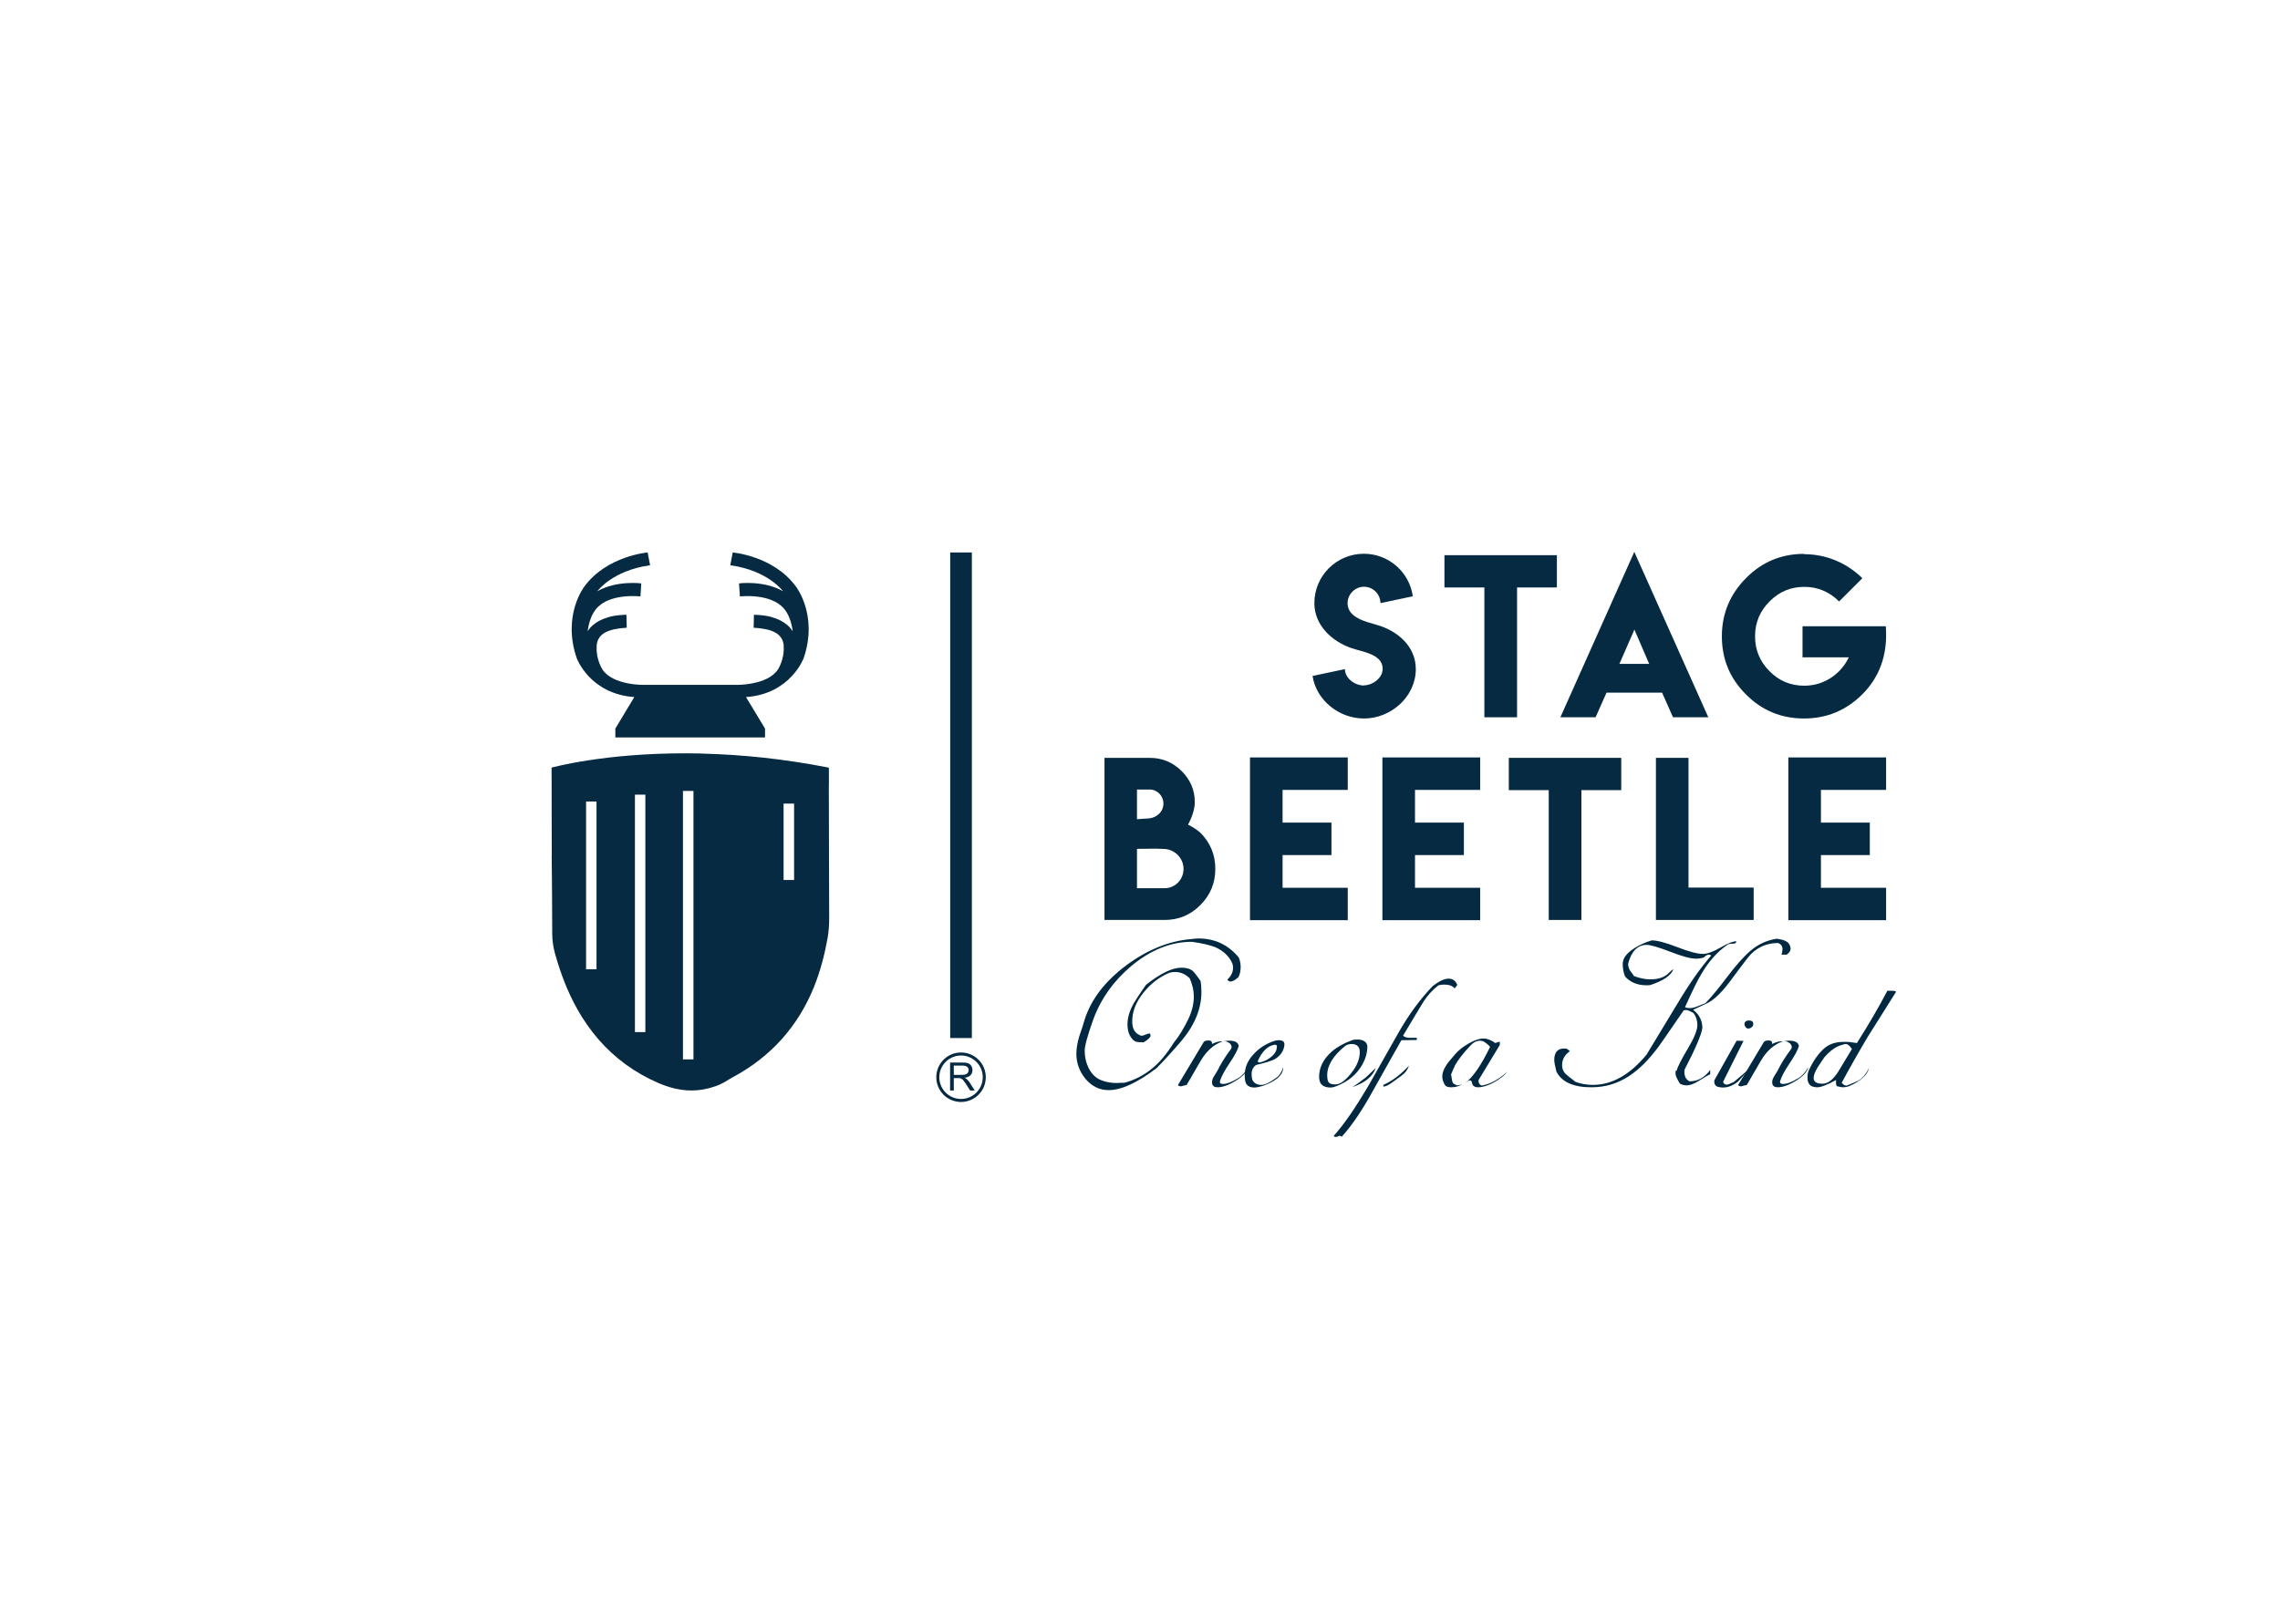
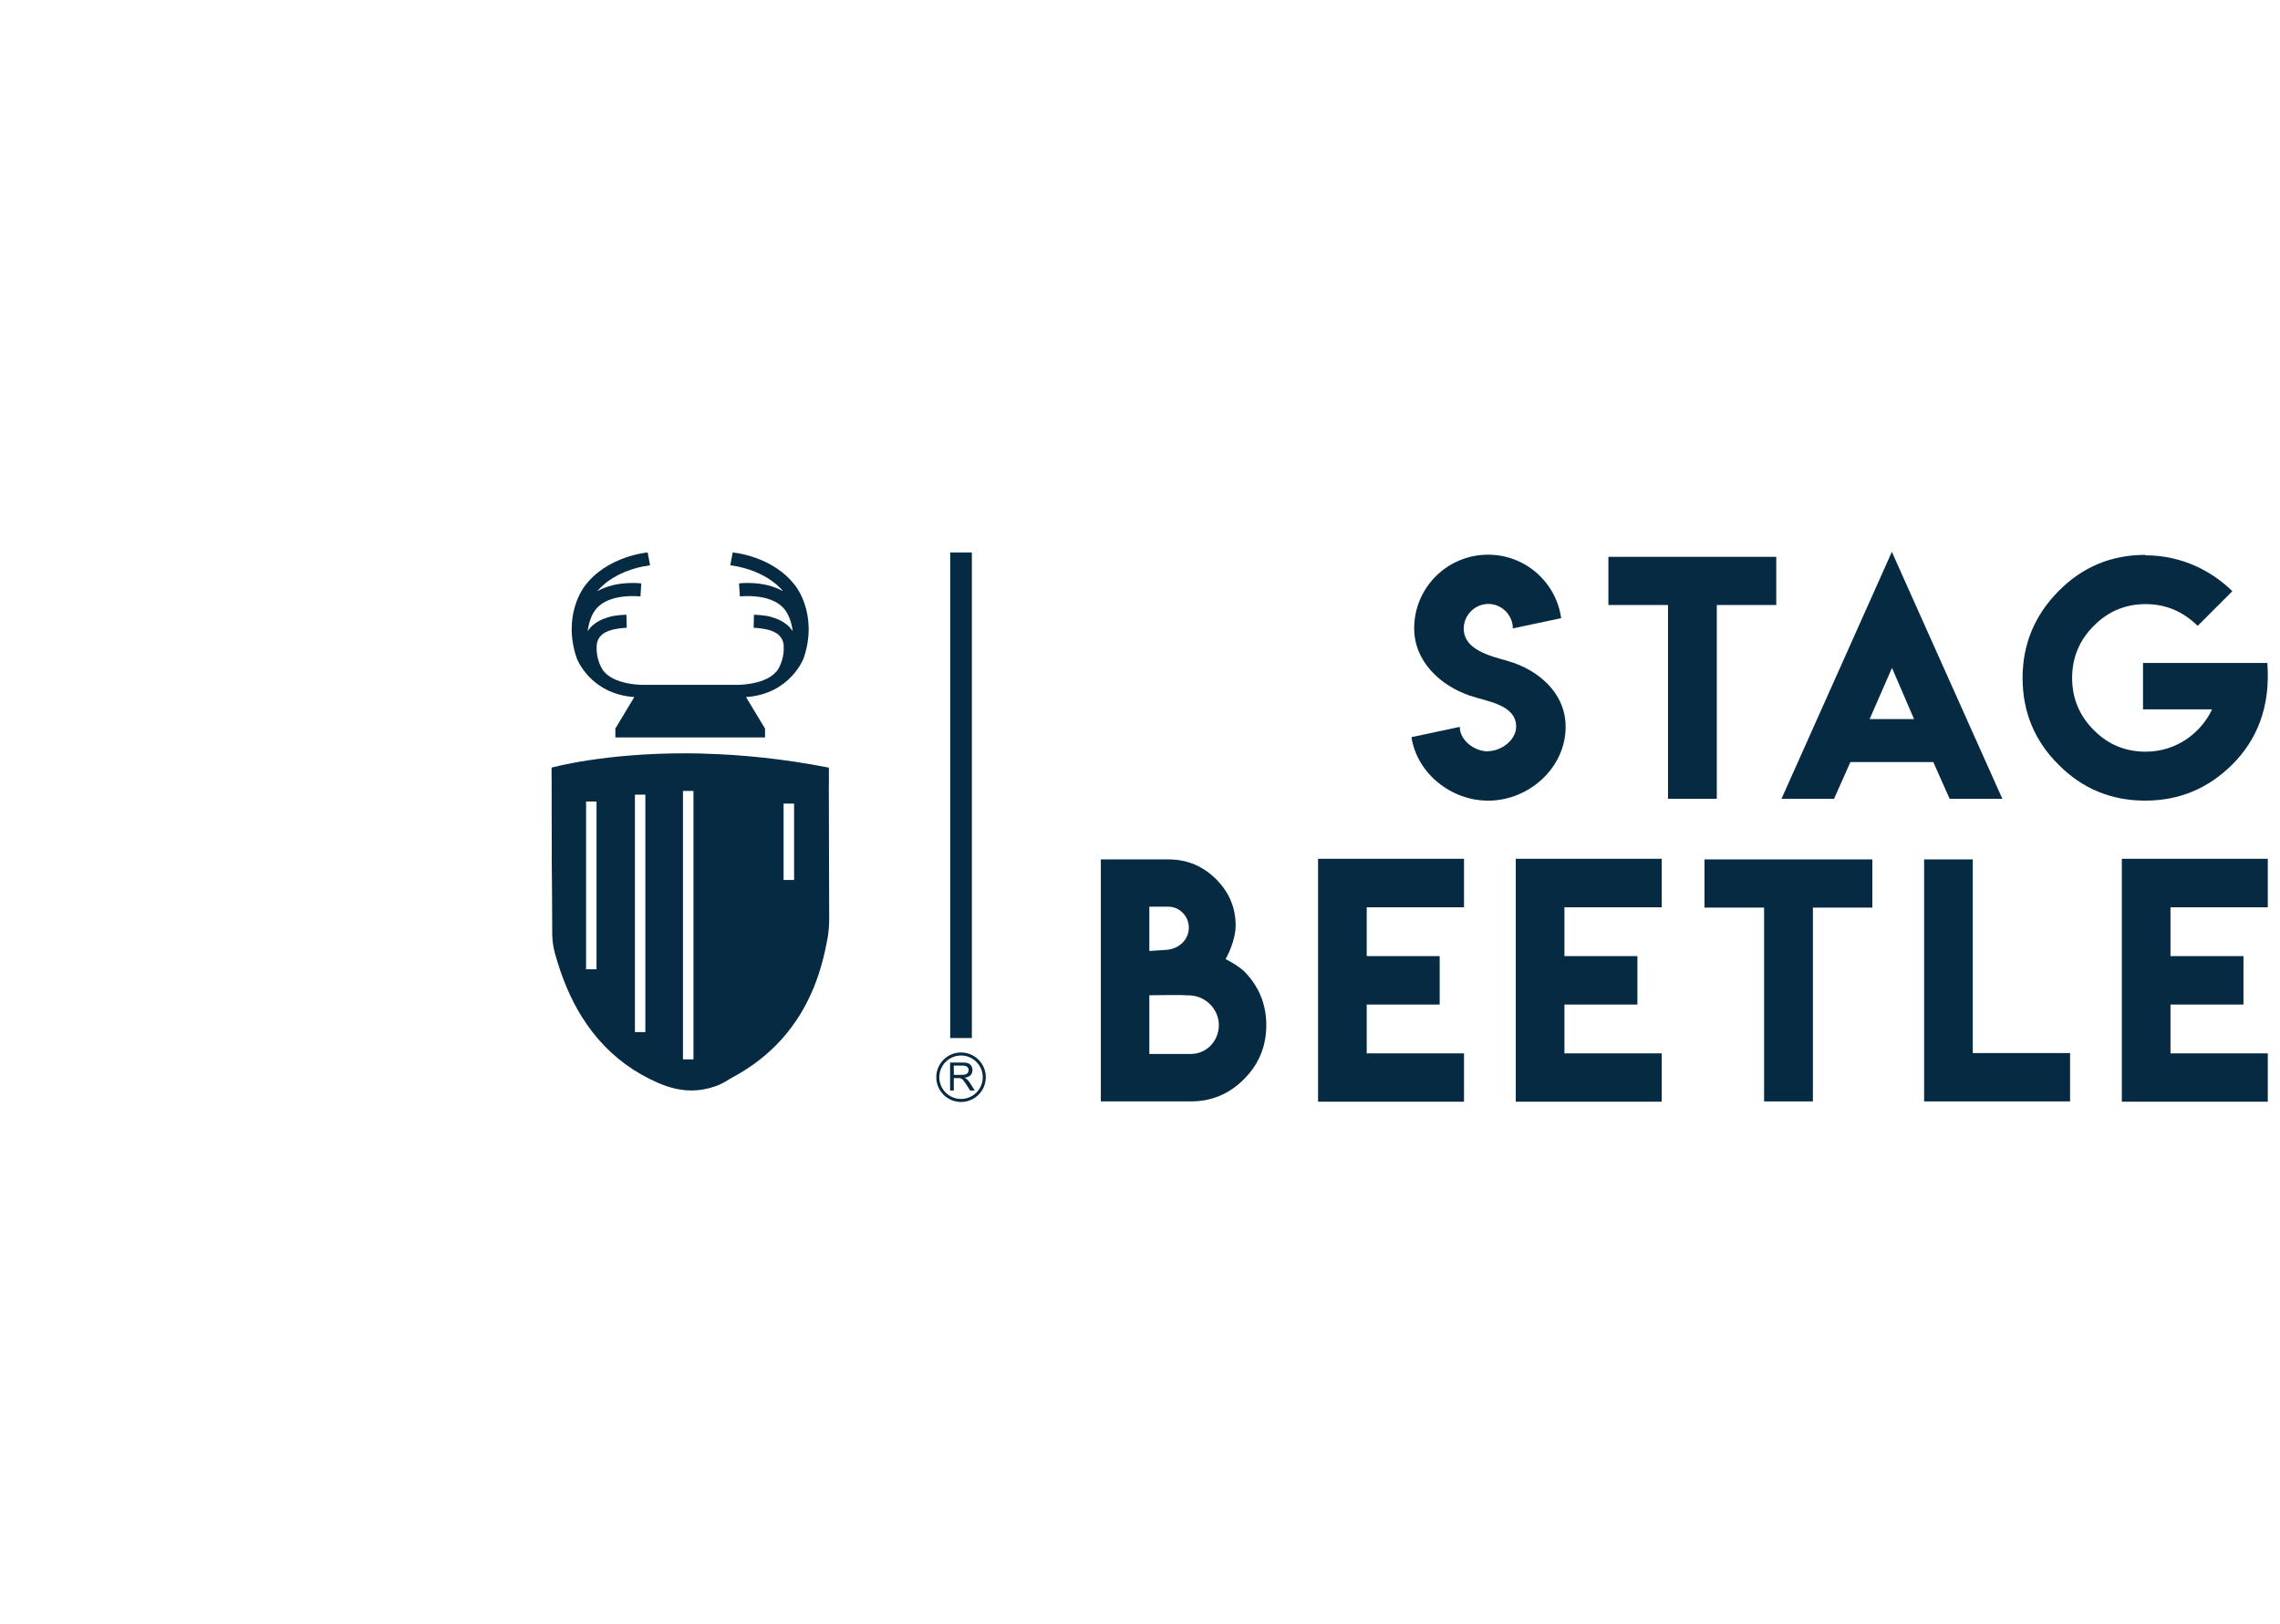
<svg xmlns="http://www.w3.org/2000/svg" version="1.1" width="859.181pt" height="612pt" id="svg25" viewBox="0 0 859.181 612">
  <defs id="defs25" />
  <g id="Layer1000">
    <path d="m 362.149,414.193 c -4.522,0 -8.183,-3.667 -8.183,-8.188 0,-4.522 3.661,-8.189 8.183,-8.189 4.527,0 8.188,3.667 8.188,8.189 0,4.521 -3.661,8.188 -8.188,8.188 z m 0,-17.517 c -5.148,0 -9.323,4.175 -9.323,9.329 0,5.147 4.175,9.328 9.323,9.328 5.153,0 9.328,-4.181 9.328,-9.328 0,-5.154 -4.176,-9.329 -9.328,-9.329 z" style="fill:#052a42;fill-rule:evenodd" id="path1" />
    <path d="m 359.423,405.115 h 3 c 0.637,0 1.136,-0.065 1.496,-0.197 0.359,-0.133 0.634,-0.343 0.821,-0.633 0.187,-0.29 0.28,-0.606 0.28,-0.946 0,-0.499 -0.181,-0.909 -0.543,-1.23 -0.362,-0.322 -0.934,-0.482 -1.715,-0.482 h -3.338 z m -1.397,5.892 v -10.546 h 4.676 c 0.94,0 1.655,0.096 2.144,0.284 0.49,0.19 0.88,0.525 1.173,1.004 0.292,0.479 0.439,1.009 0.439,1.59 0,0.748 -0.242,1.378 -0.727,1.891 -0.484,0.514 -1.232,0.839 -2.244,0.979 0.369,0.178 0.649,0.352 0.841,0.525 0.408,0.375 0.794,0.842 1.159,1.404 l 1.835,2.87 h -1.756 l -1.395,-2.194 c -0.408,-0.633 -0.743,-1.117 -1.006,-1.454 -0.265,-0.335 -0.501,-0.57 -0.709,-0.704 -0.209,-0.135 -0.421,-0.228 -0.637,-0.281 -0.158,-0.034 -0.417,-0.05 -0.777,-0.05 h -1.618 v 4.683 z" style="fill:#052a42;fill-rule:evenodd" id="path2" />
    <path d="m 366.229,391.233 h -8.154 V 208.225 h 8.154 z" style="fill:#052a42;fill-rule:evenodd" id="path3" />
-     <path d="m 513.901,258.313 c 3.391,0 7.134,-2.816 7.134,-6.207 0,-5.577 -7.486,-6.356 -11.711,-7.82 -7.449,-2.538 -14.027,-8.653 -14.027,-16.973 0,-10.302 8.357,-18.604 18.66,-18.604 9.394,0 17.177,6.968 18.437,16.029 l -12.193,2.575 c 0,-3.354 -2.816,-6.171 -6.17,-6.171 -3.41,0 -6.226,2.817 -6.226,6.208 0,5.503 6.968,6.967 11.211,8.227 7.708,2.224 14.509,8.097 14.509,16.602 0,10.302 -9.247,18.622 -19.531,18.622 -9.45,0 -17.992,-6.93 -19.382,-16.028 l 12.192,-2.594 c 0,3.41 3.706,6.189 7.153,6.189 z" style="fill:#052a42;fill-rule:evenodd" id="path4" />
-     <path d="M 586.686,209.248 V 221.413 H 571.678 v 48.927 H 559.361 V 221.413 h -15.046 v -12.165 z" style="fill:#052a42;fill-rule:evenodd" id="path5" />
-     <path d="m 621.468,250.215 -5.571,-12.924 -5.647,12.924 z m -5.609,-42.219 27.893,62.343 h -13.302 l -4.13,-9.285 h -20.92 l -4.131,9.285 h -13.264 z" style="fill:#052a42;fill-rule:evenodd" id="path6" />
-     <path d="m 679.859,208.869 c 9.432,0 16.951,4.156 21.944,9.057 l -8.755,8.755 c -3.714,-3.663 -8.085,-5.495 -13.113,-5.495 -5.129,0 -9.5,1.832 -13.113,5.495 -3.639,3.638 -5.457,8.022 -5.457,13.151 0,5.129 1.819,9.513 5.457,13.15 3.588,3.639 7.959,5.458 13.113,5.458 7.939,0 14.076,-4.935 16.751,-10.688 h -17.433 v -11.71 h 31.38 c 0.874,11.418 -2.873,19.706 -8.906,25.695 -6.09,6.039 -13.391,9.058 -21.905,9.058 -8.591,0 -15.88,-3.019 -21.868,-9.058 -6.064,-6.013 -9.096,-13.315 -9.096,-21.905 0,-8.515 3.031,-15.829 9.096,-21.943 6.013,-6.089 13.302,-9.133 21.868,-9.133 z" style="fill:#052a42;fill-rule:evenodd" id="path7" />
-     <path d="m 445.996,327.474 c 0,-4.06 -3.307,-7.252 -7.087,-7.504 -3.636,-0.199 -6.784,-0.039 -10.46,-0.039 v 14.819 h 2.425 8.034 c 3.985,0 7.087,-3.29 7.087,-7.276 z m -12.734,-29.902 h -4.813 v 11.18 c 1.087,-0.05 2.615,-0.152 4.585,-0.304 2.906,-0.328 5.382,-2.502 5.382,-5.609 0,-2.832 -2.299,-5.268 -5.154,-5.268 z m 14.439,13.226 c 1.493,0.746 3.549,2.006 4.7,3.108 3.714,3.765 5.571,8.287 5.571,13.568 0,5.305 -1.857,9.828 -5.571,13.567 -3.715,3.79 -8.212,5.685 -13.492,5.685 h -22.701 v -61.093 h 12.809 4.245 c 4.724,0 8.767,1.692 12.127,5.078 3.234,3.284 4.851,7.163 4.851,11.635 0,2.929 -1.409,6.442 -2.539,8.451 z" style="fill:#052a42;fill-rule:evenodd" id="path8" />
-     <path d="m 507.875,285.482 v 12.241 h -24.558 v 12.317 h 18.419 v 12.241 h -18.419 v 12.317 h 24.558 v 12.203 h -36.837 v -61.32 z" style="fill:#052a42;fill-rule:evenodd" id="path9" />
-     <path d="m 557.778,285.482 v 12.241 h -24.558 v 12.317 h 18.419 v 12.241 h -18.419 v 12.317 h 24.558 v 12.203 h -36.838 v -61.32 z" style="fill:#052a42;fill-rule:evenodd" id="path10" />
-     <path d="m 610.94,285.634 v 12.165 h -15.008 v 48.927 h -12.317 v -48.927 h -15.046 v -12.165 z" style="fill:#052a42;fill-rule:evenodd" id="path11" />
-     <path d="m 636.285,285.634 v 48.889 h 24.558 v 12.204 h -36.837 v -61.093 z" style="fill:#052a42;fill-rule:evenodd" id="path12" />
-     <path d="m 710.747,285.482 v 12.241 h -24.558 v 12.317 h 18.419 v 12.241 h -18.419 v 12.317 h 24.558 v 12.203 h -36.838 v -61.32 z" style="fill:#052a42;fill-rule:evenodd" id="path13" />
+     <g transform="translate(419, 208) scale(1.493) translate(-419, -208)">
+       <path d="m 513.901,258.313 c 3.391,0 7.134,-2.816 7.134,-6.207 0,-5.577 -7.486,-6.356 -11.711,-7.82 -7.449,-2.538 -14.027,-8.653 -14.027,-16.973 0,-10.302 8.357,-18.604 18.66,-18.604 9.394,0 17.177,6.968 18.437,16.029 l -12.193,2.575 c 0,-3.354 -2.816,-6.171 -6.17,-6.171 -3.41,0 -6.226,2.817 -6.226,6.208 0,5.503 6.968,6.967 11.211,8.227 7.708,2.224 14.509,8.097 14.509,16.602 0,10.302 -9.247,18.622 -19.531,18.622 -9.45,0 -17.992,-6.93 -19.382,-16.028 l 12.192,-2.594 c 0,3.41 3.706,6.189 7.153,6.189 z" style="fill:#052a42;fill-rule:evenodd" id="path4" />
+       <path d="M 586.686,209.248 V 221.413 H 571.678 v 48.927 H 559.361 V 221.413 h -15.046 v -12.165 z" style="fill:#052a42;fill-rule:evenodd" id="path5" />
+       <path d="m 621.468,250.215 -5.571,-12.924 -5.647,12.924 z m -5.609,-42.219 27.893,62.343 h -13.302 l -4.13,-9.285 h -20.92 l -4.131,9.285 h -13.264 z" style="fill:#052a42;fill-rule:evenodd" id="path6" />
+       <path d="m 679.859,208.869 c 9.432,0 16.951,4.156 21.944,9.057 l -8.755,8.755 c -3.714,-3.663 -8.085,-5.495 -13.113,-5.495 -5.129,0 -9.5,1.832 -13.113,5.495 -3.639,3.638 -5.457,8.022 -5.457,13.151 0,5.129 1.819,9.513 5.457,13.15 3.588,3.639 7.959,5.458 13.113,5.458 7.939,0 14.076,-4.935 16.751,-10.688 h -17.433 v -11.71 h 31.38 c 0.874,11.418 -2.873,19.706 -8.906,25.695 -6.09,6.039 -13.391,9.058 -21.905,9.058 -8.591,0 -15.88,-3.019 -21.868,-9.058 -6.064,-6.013 -9.096,-13.315 -9.096,-21.905 0,-8.515 3.031,-15.829 9.096,-21.943 6.013,-6.089 13.302,-9.133 21.868,-9.133 z" style="fill:#052a42;fill-rule:evenodd" id="path7" />
+       <path d="m 445.996,327.474 c 0,-4.06 -3.307,-7.252 -7.087,-7.504 -3.636,-0.199 -6.784,-0.039 -10.46,-0.039 v 14.819 h 2.425 8.034 c 3.985,0 7.087,-3.29 7.087,-7.276 z m -12.734,-29.902 h -4.813 v 11.18 c 1.087,-0.05 2.615,-0.152 4.585,-0.304 2.906,-0.328 5.382,-2.502 5.382,-5.609 0,-2.832 -2.299,-5.268 -5.154,-5.268 z m 14.439,13.226 c 1.493,0.746 3.549,2.006 4.7,3.108 3.714,3.765 5.571,8.287 5.571,13.568 0,5.305 -1.857,9.828 -5.571,13.567 -3.715,3.79 -8.212,5.685 -13.492,5.685 h -22.701 v -61.093 h 12.809 4.245 c 4.724,0 8.767,1.692 12.127,5.078 3.234,3.284 4.851,7.163 4.851,11.635 0,2.929 -1.409,6.442 -2.539,8.451 z" style="fill:#052a42;fill-rule:evenodd" id="path8" />
+       <path d="m 507.875,285.482 v 12.241 h -24.558 v 12.317 h 18.419 v 12.241 h -18.419 v 12.317 h 24.558 v 12.203 h -36.837 v -61.32 z" style="fill:#052a42;fill-rule:evenodd" id="path9" />
+       <path d="m 557.778,285.482 v 12.241 h -24.558 v 12.317 h 18.419 v 12.241 h -18.419 v 12.317 h 24.558 v 12.203 h -36.838 v -61.32 z" style="fill:#052a42;fill-rule:evenodd" id="path10" />
+       <path d="m 610.94,285.634 v 12.165 h -15.008 v 48.927 h -12.317 v -48.927 h -15.046 v -12.165 z" style="fill:#052a42;fill-rule:evenodd" id="path11" />
+       <path d="m 636.285,285.634 v 48.889 h 24.558 v 12.204 h -36.837 v -61.093 z" style="fill:#052a42;fill-rule:evenodd" id="path12" />
+       <path d="m 710.747,285.482 v 12.241 h -24.558 v 12.317 h 18.419 v 12.241 h -18.419 v 12.317 h 24.558 v 12.203 h -36.838 v -61.32 z" style="fill:#052a42;fill-rule:evenodd" id="path13" />
+     </g>
    <path d="m 302.848,248.054 c 0,0 -4.927,13.507 -21.727,14.669 l 7.168,11.874 v 3.349 h -56.408 v -3.349 l 7.141,-11.874 c -16.801,-1.19 -21.7,-14.669 -21.7,-14.669 -5.563,-16.247 2.906,-27.014 2.906,-27.014 8.497,-11.57 23.831,-12.815 23.831,-12.815 l 0.913,4.816 c -14.309,1.993 -19.872,9.799 -19.872,9.799 7.196,-4.18 16.551,-2.962 16.551,-2.962 l -0.304,4.899 c -10.878,-0.858 -15.113,3.211 -15.113,3.211 -4.289,3.156 -4.761,9.937 -4.761,9.937 2.215,-3.765 7.003,-5.038 7.003,-5.038 2.74,-1.135 7.583,-1.19 7.583,-1.19 l 0.111,4.899 c -5.397,0.305 -7.39,1.439 -7.39,1.439 -4.373,1.827 -3.93,5.868 -3.93,5.868 -0.277,4.595 2.131,8.359 2.131,8.359 3.903,6.09 15.666,5.868 15.666,5.868 h 34.847 c 0,0 11.763,0.222 15.694,-5.868 0,0 2.407,-3.764 2.131,-8.359 0,0 0.443,-4.041 -3.931,-5.868 0,0 -2.02,-1.135 -7.389,-1.439 l 0.111,-4.899 c 0,0 4.843,0.056 7.584,1.19 0,0 4.761,1.273 7.002,5.038 0,0 -0.471,-6.781 -4.761,-9.937 0,0 -4.235,-4.068 -15.113,-3.211 l -0.332,-4.899 c 0,0 9.383,-1.218 16.579,2.962 0,0 -5.563,-7.806 -19.872,-9.799 l 0.913,-4.816 c 0,0 15.334,1.245 23.803,12.815 0,0 8.498,10.766 2.934,27.014 z" style="fill:#052a42;fill-rule:evenodd" id="path14" />
    <path d="m 299.239,331.669 h -3.958 v -28.813 h 3.958 z m -37.919,67.618 h -3.958 V 298.096 h 3.958 z m -18.129,-10.297 h -3.93 v -89.484 h 3.93 z m -18.406,-23.692 h -3.931 v -63.217 h 3.931 z m 87.546,-69.362 h 0.028 v -6.144 h -0.028 v -0.471 c -17.16,-3.376 -32.882,-4.871 -46.638,-5.259 -0.775,-0.055 -1.522,-0.055 -2.27,-0.083 -1.522,-0.027 -2.989,-0.055 -4.456,-0.055 -31.553,-0.111 -51.122,5.397 -51.122,5.397 v 0.471 h 0.028 c -0.028,0.166 -0.028,0.36 -0.028,0.609 v 0.415 c 0,1.107 0,2.187 0.028,3.266 v 1.854 c 0.027,8.83 0,17.687 0.055,26.488 h -0.028 c 0.084,9.715 0.194,19.458 0.194,29.173 0,2.74 0.36,5.37 1.107,7.999 2.048,7.279 4.705,14.309 8.442,20.924 4.622,8.138 10.545,15.113 18.129,20.648 3.875,2.823 8.055,5.176 12.428,7.059 5.425,2.324 11.071,3.459 16.995,2.352 3.072,-0.581 5.978,-1.549 8.636,-3.21 0.72,-0.471 1.467,-0.913 2.242,-1.329 14.337,-7.695 24.579,-19.043 30.695,-34.127 2.352,-5.868 3.93,-11.957 5.065,-18.157 0.471,-2.63 0.637,-5.258 0.637,-7.916 -0.083,-16.634 -0.083,-33.269 -0.139,-49.904 z" style="fill:#052a42;fill-rule:evenodd" id="path15" />
-     <path d="m 451.573,353.704 c 6.212,0 11.289,2.389 15.232,7.168 0.477,1.135 0.717,2.329 0.717,3.584 0,1.433 -0.269,2.688 -0.806,3.763 -1.136,1.135 -2.181,1.702 -3.136,1.702 -0.418,0 -0.777,-0.238 -1.075,-0.717 1.434,-1.312 2.151,-2.807 2.151,-4.479 0,-0.537 -0.089,-1.075 -0.269,-1.613 -1.195,-2.688 -3.315,-4.718 -6.361,-6.093 -2.092,-0.835 -5.049,-1.523 -8.87,-2.061 -7.885,0 -15.471,3.017 -22.758,9.05 -6.75,5.675 -11.558,12.425 -14.425,20.249 -2.151,6.034 -3.225,9.945 -3.225,11.737 0,2.33 0.477,4.48 1.433,6.451 1.134,2.271 2.672,3.807 4.614,4.614 1.941,0.806 4.106,1.18 6.496,1.12 0.358,0 0.686,-0.029 0.985,-0.089 h 0.627 0.807 c 3.882,-1.015 7.436,-2.867 10.662,-5.555 1.373,-1.134 2.717,-2.493 4.032,-4.077 1.313,-1.582 2.627,-3.419 3.942,-5.51 1.911,-2.329 3.733,-5.286 5.465,-8.87 1.373,-2.926 2.061,-5.763 2.061,-8.512 0,-2.21 -0.508,-4.48 -1.523,-6.81 -1.613,-1.613 -3.465,-2.419 -5.555,-2.419 -0.658,0 -1.344,0.09 -2.061,0.269 -3.763,1.554 -7.019,4.031 -9.766,7.436 -2.988,3.705 -4.421,7.467 -4.301,11.289 0.059,1.375 0.343,2.435 0.852,3.181 0.507,0.748 1.089,1.24 1.747,1.478 0.238,0.239 0.596,0.358 1.075,0.358 0.298,0 0.775,-0.148 1.433,-0.448 0.657,-0.297 1.194,-0.417 1.613,-0.358 0.119,0.358 0.179,0.628 0.179,0.806 0,0.598 -0.867,1.434 -2.598,2.509 -1.434,0 -2.419,-0.09 -2.957,-0.269 -0.777,-0.298 -1.494,-1.015 -2.151,-2.151 -0.658,-1.134 -0.985,-2.599 -0.985,-4.391 0,-2.448 0.775,-5.076 2.329,-7.884 0.298,-0.477 0.821,-1.299 1.568,-2.464 0.746,-1.164 1.777,-2.672 3.091,-4.525 5.434,-4.301 9.855,-6.451 13.26,-6.451 2.269,0 3.882,0.568 4.838,1.702 0.596,0.717 1.403,1.792 2.419,3.225 0.119,0.598 0.209,1.241 0.269,1.927 0.059,0.687 0.09,1.449 0.09,2.285 0,6.331 -2.539,12.514 -7.616,18.547 -1.016,1.195 -2.284,2.643 -3.808,4.346 -1.523,1.702 -3.331,3.628 -5.421,5.779 -7.288,5.555 -13.321,8.333 -18.098,8.333 -3.466,0 -6.393,-1.434 -8.781,-4.301 -2.271,-2.808 -3.405,-5.943 -3.405,-9.408 0,-1.851 0.358,-4.032 1.075,-6.54 0.358,-1.015 0.717,-2.061 1.075,-3.136 0.358,-1.075 0.686,-2.15 0.986,-3.225 2.448,-7.645 7.674,-14.455 15.679,-20.428 7.825,-5.793 15.828,-9.079 24.012,-9.856 1.672,-0.18 2.717,-0.269 3.136,-0.269 z" style="fill:#002941;fill-rule:evenodd" id="path16" />
-     <path d="m 462.19,392.276 c 0.388,-0.03 0.731,-0.045 1.03,-0.045 2.151,0 3.345,0.657 3.584,1.971 -0.358,1.433 -1.523,3.615 -3.494,6.541 -1.913,2.867 -3.107,5.107 -3.584,6.72 -0.179,0.717 0.209,1.075 1.165,1.075 1.433,0 3.315,-0.717 5.644,-2.15 1.434,-0.836 2.717,-2.241 3.853,-4.212 -0.419,1.613 -1.733,3.167 -3.943,4.659 -2.988,1.972 -5.526,2.957 -7.616,2.957 -1.196,0 -1.881,-0.477 -2.061,-1.433 -0.12,-0.776 0.059,-1.582 0.538,-2.419 l 1.434,-2.33 c 1.194,-2.508 2.926,-5.286 5.196,-8.333 0.119,-0.238 0.18,-0.417 0.18,-0.538 0,-1.075 -0.777,-1.851 -2.329,-2.329 h -0.806 c 0.417,-0.059 0.821,-0.104 1.209,-0.134 z m -6.854,-0.135 c 1.075,0 1.523,0.448 1.344,1.344 1.731,-0.835 3.076,-1.165 4.032,-0.985 -3.167,1.075 -5.855,3.404 -8.064,6.989 -0.179,0.299 -0.717,1.225 -1.612,2.778 -0.896,1.554 -2.181,3.763 -3.853,6.629 -0.658,0.18 -1.373,0.359 -2.15,0.538 -0.478,0 -0.865,-0.148 -1.165,-0.448 l 9.766,-16.306 c 0.358,-0.359 0.925,-0.538 1.702,-0.538 z" style="fill:#002941;fill-rule:evenodd" id="path17" />
-     <path d="m 473.882,400.116 0.717,0.358 c 1.613,-0.358 3.015,-1.014 4.211,-1.971 1.553,-1.194 2.329,-2.478 2.329,-3.852 0.119,-0.299 0.074,-0.538 -0.134,-0.717 -0.21,-0.178 -0.464,-0.238 -0.762,-0.178 -2.629,0.478 -4.748,2.598 -6.361,6.361 z m 7.436,-8.019 c 0.238,-0.029 0.417,-0.045 0.538,-0.045 1.553,0 2.27,0.598 2.151,1.792 -0.239,2.33 -1.523,4.152 -3.853,5.465 -0.657,0.3 -1.554,0.627 -2.688,0.986 -1.135,0.358 -2.509,0.717 -4.122,1.075 -1.135,0.777 -1.702,1.942 -1.702,3.494 0,0.777 0.089,1.464 0.269,2.06 0.596,1.315 1.732,1.972 3.404,1.972 1.314,0 3.195,-0.896 5.644,-2.688 1.075,-0.717 1.941,-2.03 2.599,-3.942 0,2.748 -2.389,5.017 -7.168,6.809 -1.612,0.538 -2.838,0.807 -3.673,0.807 -1.853,0 -2.986,-0.717 -3.405,-2.151 -0.18,-0.775 -0.269,-1.582 -0.269,-2.419 0,-3.046 1.194,-5.793 3.584,-8.243 2.151,-2.269 4.778,-3.882 7.884,-4.838 0.298,-0.059 0.567,-0.104 0.806,-0.135 z" style="fill:#002941;fill-rule:evenodd" id="path18" />
-     <path d="m 518.411,402.535 c -1.075,3.167 -4.003,5.555 -8.781,7.168 0.596,-0.359 1.313,-0.835 2.151,-1.433 0.836,-0.596 1.792,-1.313 2.867,-2.151 z m -18.278,2.688 c 0,1.314 0.193,2.226 0.583,2.733 0.388,0.508 1.209,0.762 2.464,0.762 2.03,0 4.33,-1.822 6.899,-5.466 1.552,-2.269 2.33,-4.509 2.33,-6.72 0,-2.03 -1.046,-3.047 -3.136,-3.047 -0.837,0 -1.583,0.21 -2.24,0.628 -4.6,3.704 -6.899,7.407 -6.899,11.11 z m 11.2,-13.44 c 2.388,0 3.703,0.837 3.942,2.509 0,2.748 -0.867,5.436 -2.598,8.064 -1.554,2.33 -3.615,4.211 -6.183,5.645 -2.329,1.254 -4.002,1.881 -5.017,1.881 -1.972,0 -3.286,-0.596 -3.942,-1.792 -0.3,-0.717 -0.448,-1.463 -0.448,-2.24 0,-3.524 1.582,-6.689 4.749,-9.498 1.911,-1.671 4.39,-3.075 7.437,-4.21 0.538,-0.238 1.223,-0.359 2.061,-0.359 z" style="fill:#002941;fill-rule:evenodd" id="path19" />
-     <path d="m 530.954,401.639 c -0.479,1.494 -1.389,2.733 -2.733,3.718 -1.344,0.986 -2.643,1.926 -3.897,2.822 -1.254,0.896 -2.271,1.344 -3.046,1.344 v -0.628 c 3.284,-1.433 6.51,-3.852 9.676,-7.257 z m 14.963,-32.793 c 1.492,0 2.568,0.777 3.226,2.329 -0.121,0.3 -0.448,0.748 -0.986,1.344 -0.776,-0.954 -2.091,-1.433 -3.942,-1.433 -0.717,0 -1.434,0.089 -2.15,0.269 -2.271,1.733 -4.211,3.884 -5.824,6.451 -0.837,1.375 -1.881,3.107 -3.136,5.197 -1.254,2.091 -2.719,4.54 -4.39,7.347 0.537,0.538 1.433,0.806 2.688,0.806 h 2.509 v 0.807 l -5.824,0.089 c -0.479,0.837 -1.583,2.793 -3.315,5.869 -1.733,3.077 -4.121,7.333 -7.167,12.768 -2.091,3.822 -4.136,7.213 -6.138,10.169 -2.001,2.957 -3.957,5.48 -5.868,7.571 -0.238,-0.239 -0.507,-0.358 -0.807,-0.358 -0.717,0.298 -1.194,0.448 -1.434,0.448 -0.298,0 -0.567,-0.12 -0.806,-0.359 2.031,-2.271 4.122,-4.972 6.272,-8.109 2.15,-3.136 4.39,-6.675 6.72,-10.618 1.913,-3.404 3.822,-6.778 5.734,-10.125 1.911,-3.344 3.822,-6.72 5.734,-10.124 3.881,-6.809 8.182,-12.663 12.902,-17.561 2.389,-1.851 4.39,-2.777 6.003,-2.777 z" style="fill:#002941;fill-rule:evenodd" id="path20" />
-     <path d="m 547.617,403.027 c -0.239,0.569 -0.508,1.21 -0.806,1.927 0.119,0.777 0.253,1.568 0.403,2.374 0.148,0.806 0.583,1.299 1.299,1.478 0.238,0.239 0.656,0.299 1.254,0.179 0.417,-0.059 0.865,-0.209 1.344,-0.448 -1.196,0.837 -2.599,1.254 -4.212,1.254 -1.075,0 -1.823,-0.208 -2.24,-0.627 -0.775,-1.134 -1.165,-2.298 -1.165,-3.494 0,-1.313 0.567,-2.807 1.702,-4.48 0.119,-0.238 0.448,-0.671 0.986,-1.299 0.537,-0.627 1.283,-1.507 2.24,-2.643 1.255,-1.433 2.867,-2.717 4.838,-3.852 2.21,-1.313 4.151,-1.971 5.825,-1.971 0.717,0 1.433,0.149 2.151,0.448 0.717,0.3 1.254,0.568 1.612,0.806 0.359,0.24 0.567,0.39 0.627,0.448 0.775,-0.298 1.344,-0.477 1.702,-0.537 v 1.254 l -7.974,13.171 c -0.12,0.537 -0.016,1.046 0.313,1.523 0.328,0.479 0.762,0.658 1.3,0.537 3.105,-0.656 6.181,-2.388 9.228,-5.196 -0.956,1.314 -2.63,2.658 -5.018,4.031 -2.33,1.254 -4.332,1.881 -6.003,1.881 -1.375,0 -2.151,-0.567 -2.329,-1.702 -0.06,-0.417 -0.21,-0.686 -0.448,-0.806 -0.359,-0.179 -0.807,-0.059 -1.344,0.359 -0.538,0.418 -0.867,0.658 -0.985,0.717 3.046,-2.208 6.241,-6.809 9.587,-13.798 -0.418,-0.596 -1.285,-1.313 -2.599,-2.151 -0.598,-0.118 -0.955,-0.179 -1.075,-0.179 -1.375,0 -2.629,0.627 -3.763,1.881 -2.63,2.808 -4.54,5.257 -5.734,7.347 -0.239,0.479 -0.479,1.001 -0.717,1.568 z" style="fill:#002941;fill-rule:evenodd" id="path21" />
-     <path d="m 672.695,354.6 c 1.075,0.419 1.732,1.196 1.971,2.33 0.298,1.016 -0.15,1.971 -1.344,2.867 h -1.972 c 0.238,-0.896 0.359,-1.582 0.359,-2.061 0,-1.075 -0.538,-1.851 -1.613,-2.33 -4.002,0 -7.407,1.375 -10.214,4.122 -0.837,0.838 -3.167,3.853 -6.989,9.05 -3.584,5.017 -6.81,8.214 -9.677,9.587 l -5.197,2.419 c 2.329,1.792 3.494,4.092 3.494,6.899 -0.418,2.629 -2.658,7.855 -6.72,15.68 -0.239,2.21 0.388,3.673 1.881,4.39 3.106,0 5.704,-1.434 7.795,-4.301 v 1.613 c -0.179,0.06 -0.627,0.3 -1.344,0.717 -0.717,0.418 -1.702,1.016 -2.956,1.791 -1.852,1.136 -3.346,1.702 -4.48,1.702 -0.956,0 -1.823,-0.208 -2.599,-0.627 -0.12,-0.059 -0.478,-0.686 -1.075,-1.882 -0.418,-0.776 -0.628,-1.463 -0.628,-2.061 0,-0.477 0.029,-0.806 0.09,-0.985 h 0.358 c 0.119,-0.597 0.522,-1.582 1.21,-2.957 0.686,-1.373 1.687,-3.165 3.002,-5.376 2.388,-4.001 3.584,-6.958 3.584,-8.87 0,-1.672 -0.479,-3.166 -1.433,-4.48 -1.315,-0.775 -2.271,-1.165 -2.867,-1.165 -0.24,0 -0.538,0.06 -0.896,0.18 -2.749,4.002 -4.883,7.109 -6.407,9.318 -1.523,2.21 -2.463,3.554 -2.822,4.032 -1.792,2.449 -3.629,4.629 -5.51,6.541 -1.882,1.912 -3.853,3.538 -5.914,4.883 -2.06,1.344 -4.256,2.375 -6.585,3.091 -2.33,0.717 -4.838,1.075 -7.526,1.075 -6.751,0 -11.141,-1.971 -13.171,-5.913 -0.538,-2.209 -0.807,-3.643 -0.807,-4.301 0,-2.926 1.224,-4.39 3.674,-4.39 0.538,0 0.896,0.03 1.075,0.089 l 1.165,0.896 c -1.971,1.375 -2.956,3.136 -2.956,5.286 0,1.554 0.627,2.808 1.881,3.763 0.538,0.479 1.075,0.911 1.612,1.299 0.538,0.389 1.044,0.793 1.523,1.209 2.09,0.777 4.27,1.165 6.54,1.165 7.227,0 13.977,-3.793 20.249,-11.379 l 11.559,-19.084 c 4.48,-7.526 8.75,-13.619 12.812,-18.278 -0.239,-0.238 -0.508,-0.359 -0.806,-0.359 -0.598,0 -1.254,0.359 -1.971,1.075 -0.896,0.299 -1.913,0.448 -3.046,0.448 -1.913,0 -5.107,-0.866 -9.587,-2.599 -4.48,-1.732 -7.436,-2.598 -8.87,-2.598 -3.405,0 -5.734,2.33 -6.989,6.988 -0.06,0.838 0.149,1.702 0.628,2.599 0.358,0.479 0.672,0.896 0.941,1.254 0.269,0.359 0.462,0.658 0.582,0.896 2.151,0.837 4.241,1.254 6.272,1.254 3.165,0 5.525,-0.865 7.078,-2.598 0.717,-0.717 1.223,-1.105 1.523,-1.165 -0.896,2.329 -3.794,4.301 -8.691,5.913 -0.239,0.06 -0.717,0.09 -1.434,0.09 -3.404,0 -6.092,-1.105 -8.064,-3.315 -0.598,-1.433 -0.896,-3.015 -0.896,-4.749 0,-2.09 1.463,-4.061 4.391,-5.913 1.851,-1.194 4.032,-2.18 6.54,-2.957 2.03,0 5.286,0.867 9.767,2.598 4.301,1.673 7.466,2.509 9.497,2.509 1.732,0 4.122,-0.896 7.168,-2.688 2.388,-1.373 4.211,-2.061 5.466,-2.061 -0.06,0.598 -0.448,0.896 -1.165,0.896 -1.196,0 -1.913,0.121 -2.151,0.359 -3.764,2.629 -6.959,6.153 -9.587,10.573 -1.494,2.389 -3.644,6.72 -6.452,12.992 0.478,0.239 1.105,0.358 1.882,0.358 0.836,0 1.881,-0.269 3.136,-0.806 l 2.688,-1.075 c 1.912,-1.911 4.66,-5.226 8.244,-9.946 3.284,-4.359 6.151,-7.585 8.601,-9.676 2.867,-2.509 6.212,-4.062 10.035,-4.659 1.613,0.239 2.657,0.508 3.136,0.806 z" style="fill:#002941;fill-rule:evenodd" id="path22" />
-     <path d="m 660.687,385.87 c 0.059,0.658 -0.3,1.196 -1.075,1.613 -0.359,0.12 -0.627,0.179 -0.807,0.179 -0.537,0 -0.956,-0.327 -1.254,-0.986 -0.12,-0.238 -0.18,-0.417 -0.18,-0.537 0,-1.015 0.567,-1.523 1.702,-1.523 1.075,0 1.613,0.418 1.613,1.254 z m -3.673,6.451 -7.705,15.411 c 0.238,0.717 0.717,1.075 1.433,1.075 0.298,0 1.165,-0.327 2.598,-0.986 l 6.003,-5.107 c -2.449,2.808 -3.883,4.421 -4.3,4.838 -1.913,1.554 -3.824,2.33 -5.734,2.33 -0.24,0 -0.492,-0.016 -0.762,-0.044 -0.269,-0.032 -0.552,-0.075 -0.851,-0.135 -1.134,-0.179 -1.702,-0.896 -1.702,-2.15 0,-0.358 0.09,-0.627 0.269,-0.806 l 8.154,-14.515 z" style="fill:#002941;fill-rule:evenodd" id="path23" />
-     <path d="m 673.275,392.276 c 0.387,-0.03 0.73,-0.045 1.03,-0.045 2.151,0 3.345,0.657 3.585,1.971 -0.358,1.433 -1.524,3.615 -3.494,6.541 -1.912,2.867 -3.107,5.107 -3.584,6.72 -0.179,0.717 0.208,1.075 1.165,1.075 1.434,0 3.315,-0.717 5.644,-2.15 1.434,-0.836 2.717,-2.241 3.853,-4.212 -0.419,1.613 -1.733,3.167 -3.942,4.659 -2.988,1.972 -5.526,2.957 -7.616,2.957 -1.196,0 -1.881,-0.477 -2.061,-1.433 -0.12,-0.776 0.059,-1.582 0.538,-2.419 l 1.434,-2.33 c 1.193,-2.508 2.925,-5.286 5.196,-8.333 0.119,-0.238 0.179,-0.417 0.179,-0.538 0,-1.075 -0.777,-1.851 -2.33,-2.329 h -0.806 c 0.417,-0.059 0.821,-0.104 1.21,-0.134 z m -6.854,-0.135 c 1.075,0 1.523,0.448 1.344,1.344 1.732,-0.835 3.076,-1.165 4.032,-0.985 -3.167,1.075 -5.855,3.404 -8.064,6.989 -0.179,0.299 -0.717,1.225 -1.612,2.778 -0.896,1.554 -2.181,3.763 -3.853,6.629 -0.658,0.18 -1.373,0.359 -2.15,0.538 -0.477,0 -0.865,-0.148 -1.165,-0.448 l 9.766,-16.306 c 0.358,-0.359 0.926,-0.538 1.703,-0.538 z" style="fill:#002941;fill-rule:evenodd" id="path24" />
-     <path d="m 687.475,398.503 c -0.299,0.418 -0.657,0.941 -1.075,1.568 -0.419,0.626 -0.896,1.359 -1.433,2.195 -1.017,1.673 -1.524,3.017 -1.524,4.032 0,1.433 1.105,2.151 3.315,2.151 2.03,0 4.001,-1.492 5.914,-4.48 l 5.196,-8.602 c -0.838,-1.254 -1.613,-1.882 -2.329,-1.882 -0.359,0 -0.748,0.09 -1.165,0.269 -2.33,0.537 -4.63,2.121 -6.899,4.749 z m 25.535,-25.087 c 0.717,0 1.224,0.12 1.523,0.358 -2.748,4.361 -5.004,7.945 -6.765,10.752 -1.762,2.808 -3.062,4.869 -3.897,6.182 -1.912,3.225 -3.689,6.287 -5.331,9.184 -1.644,2.897 -3.151,5.631 -4.525,8.198 0.596,0.717 1.195,1.075 1.793,1.075 0.119,0 1.433,-0.538 3.942,-1.612 1.792,-0.776 3.315,-2.478 4.57,-5.108 -0.598,2.749 -3.167,5.078 -7.705,6.989 -0.658,0.24 -1.375,0.359 -2.151,0.359 -0.537,0 -1.315,-0.148 -2.33,-0.448 -0.179,-0.358 -0.269,-0.775 -0.269,-1.254 v -0.717 c 0,-0.179 0.03,-0.298 0.09,-0.359 -3.346,1.852 -5.734,2.778 -7.168,2.778 -2.45,0 -3.674,-1.194 -3.674,-3.584 0,-1.254 0.208,-2.269 0.627,-3.046 1.672,-3.524 3.585,-6.212 5.734,-8.064 1.851,-1.613 4.27,-2.419 7.257,-2.419 h 1.165 c 0.477,0 1.03,0.045 1.657,0.135 0.627,0.09 1.358,0.194 2.195,0.314 4.359,-6.868 8.183,-13.44 11.469,-19.711 z" style="fill:#002941;fill-rule:evenodd" id="path25" />
  </g>
</svg>
